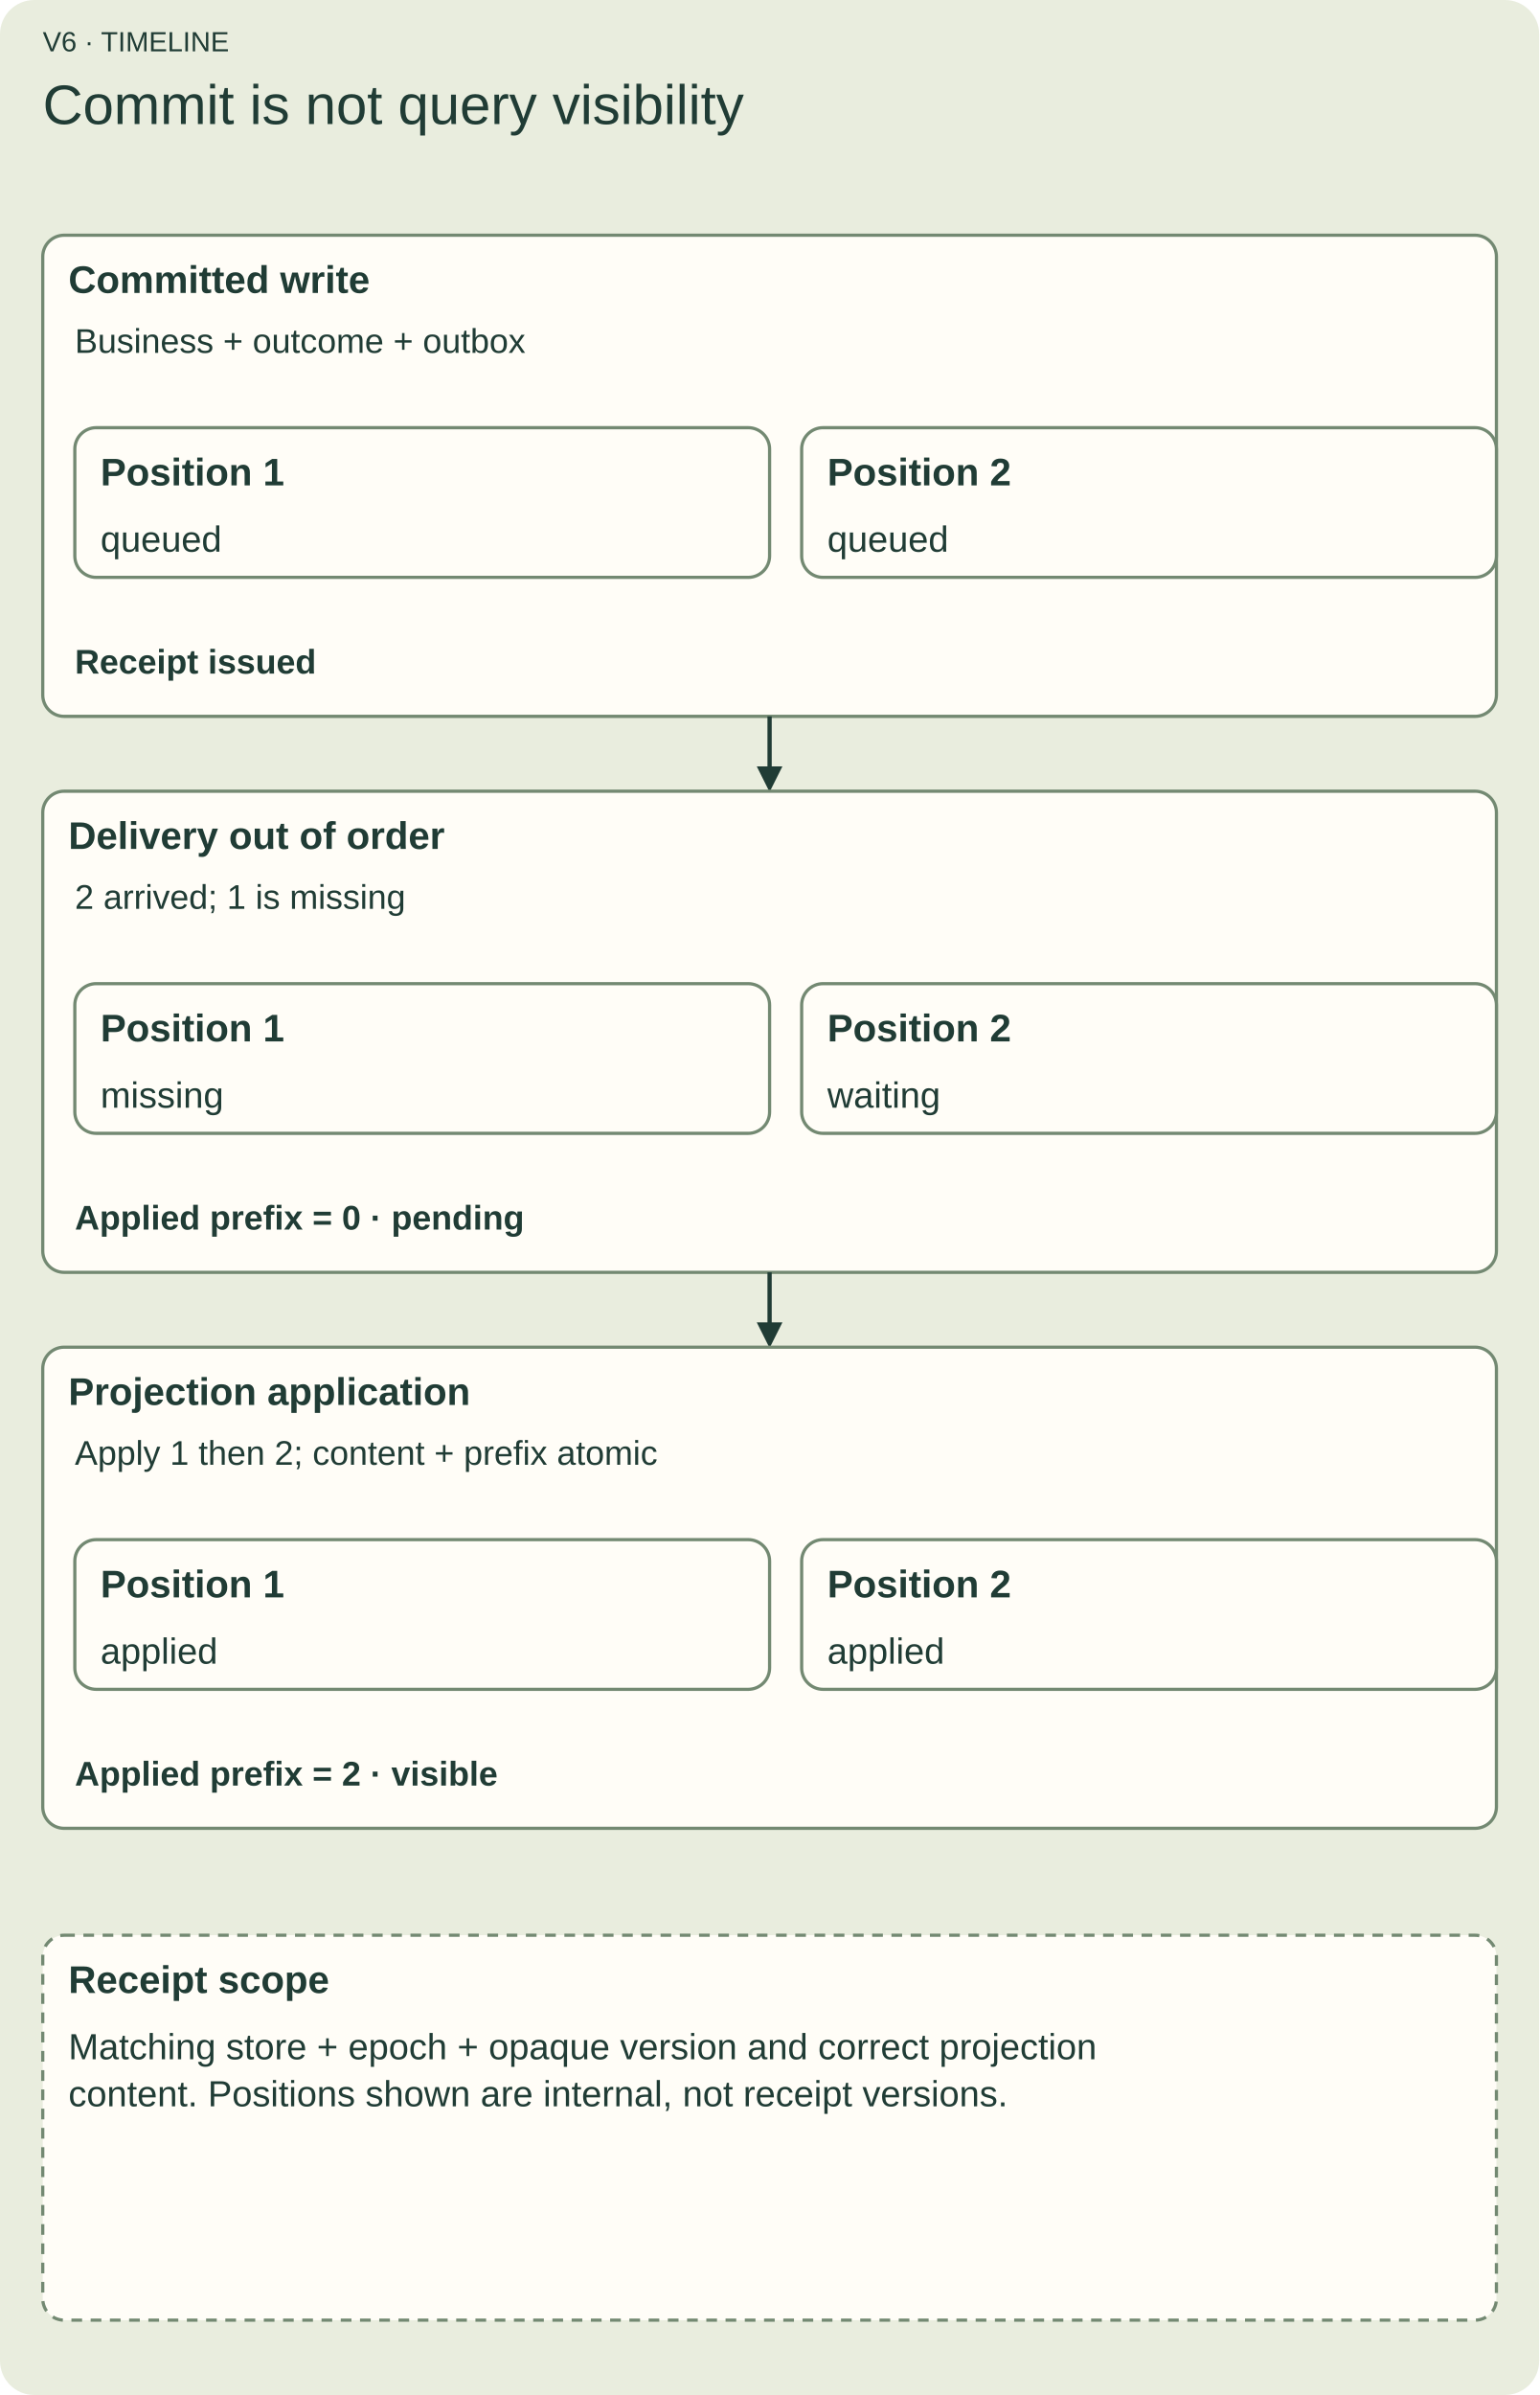
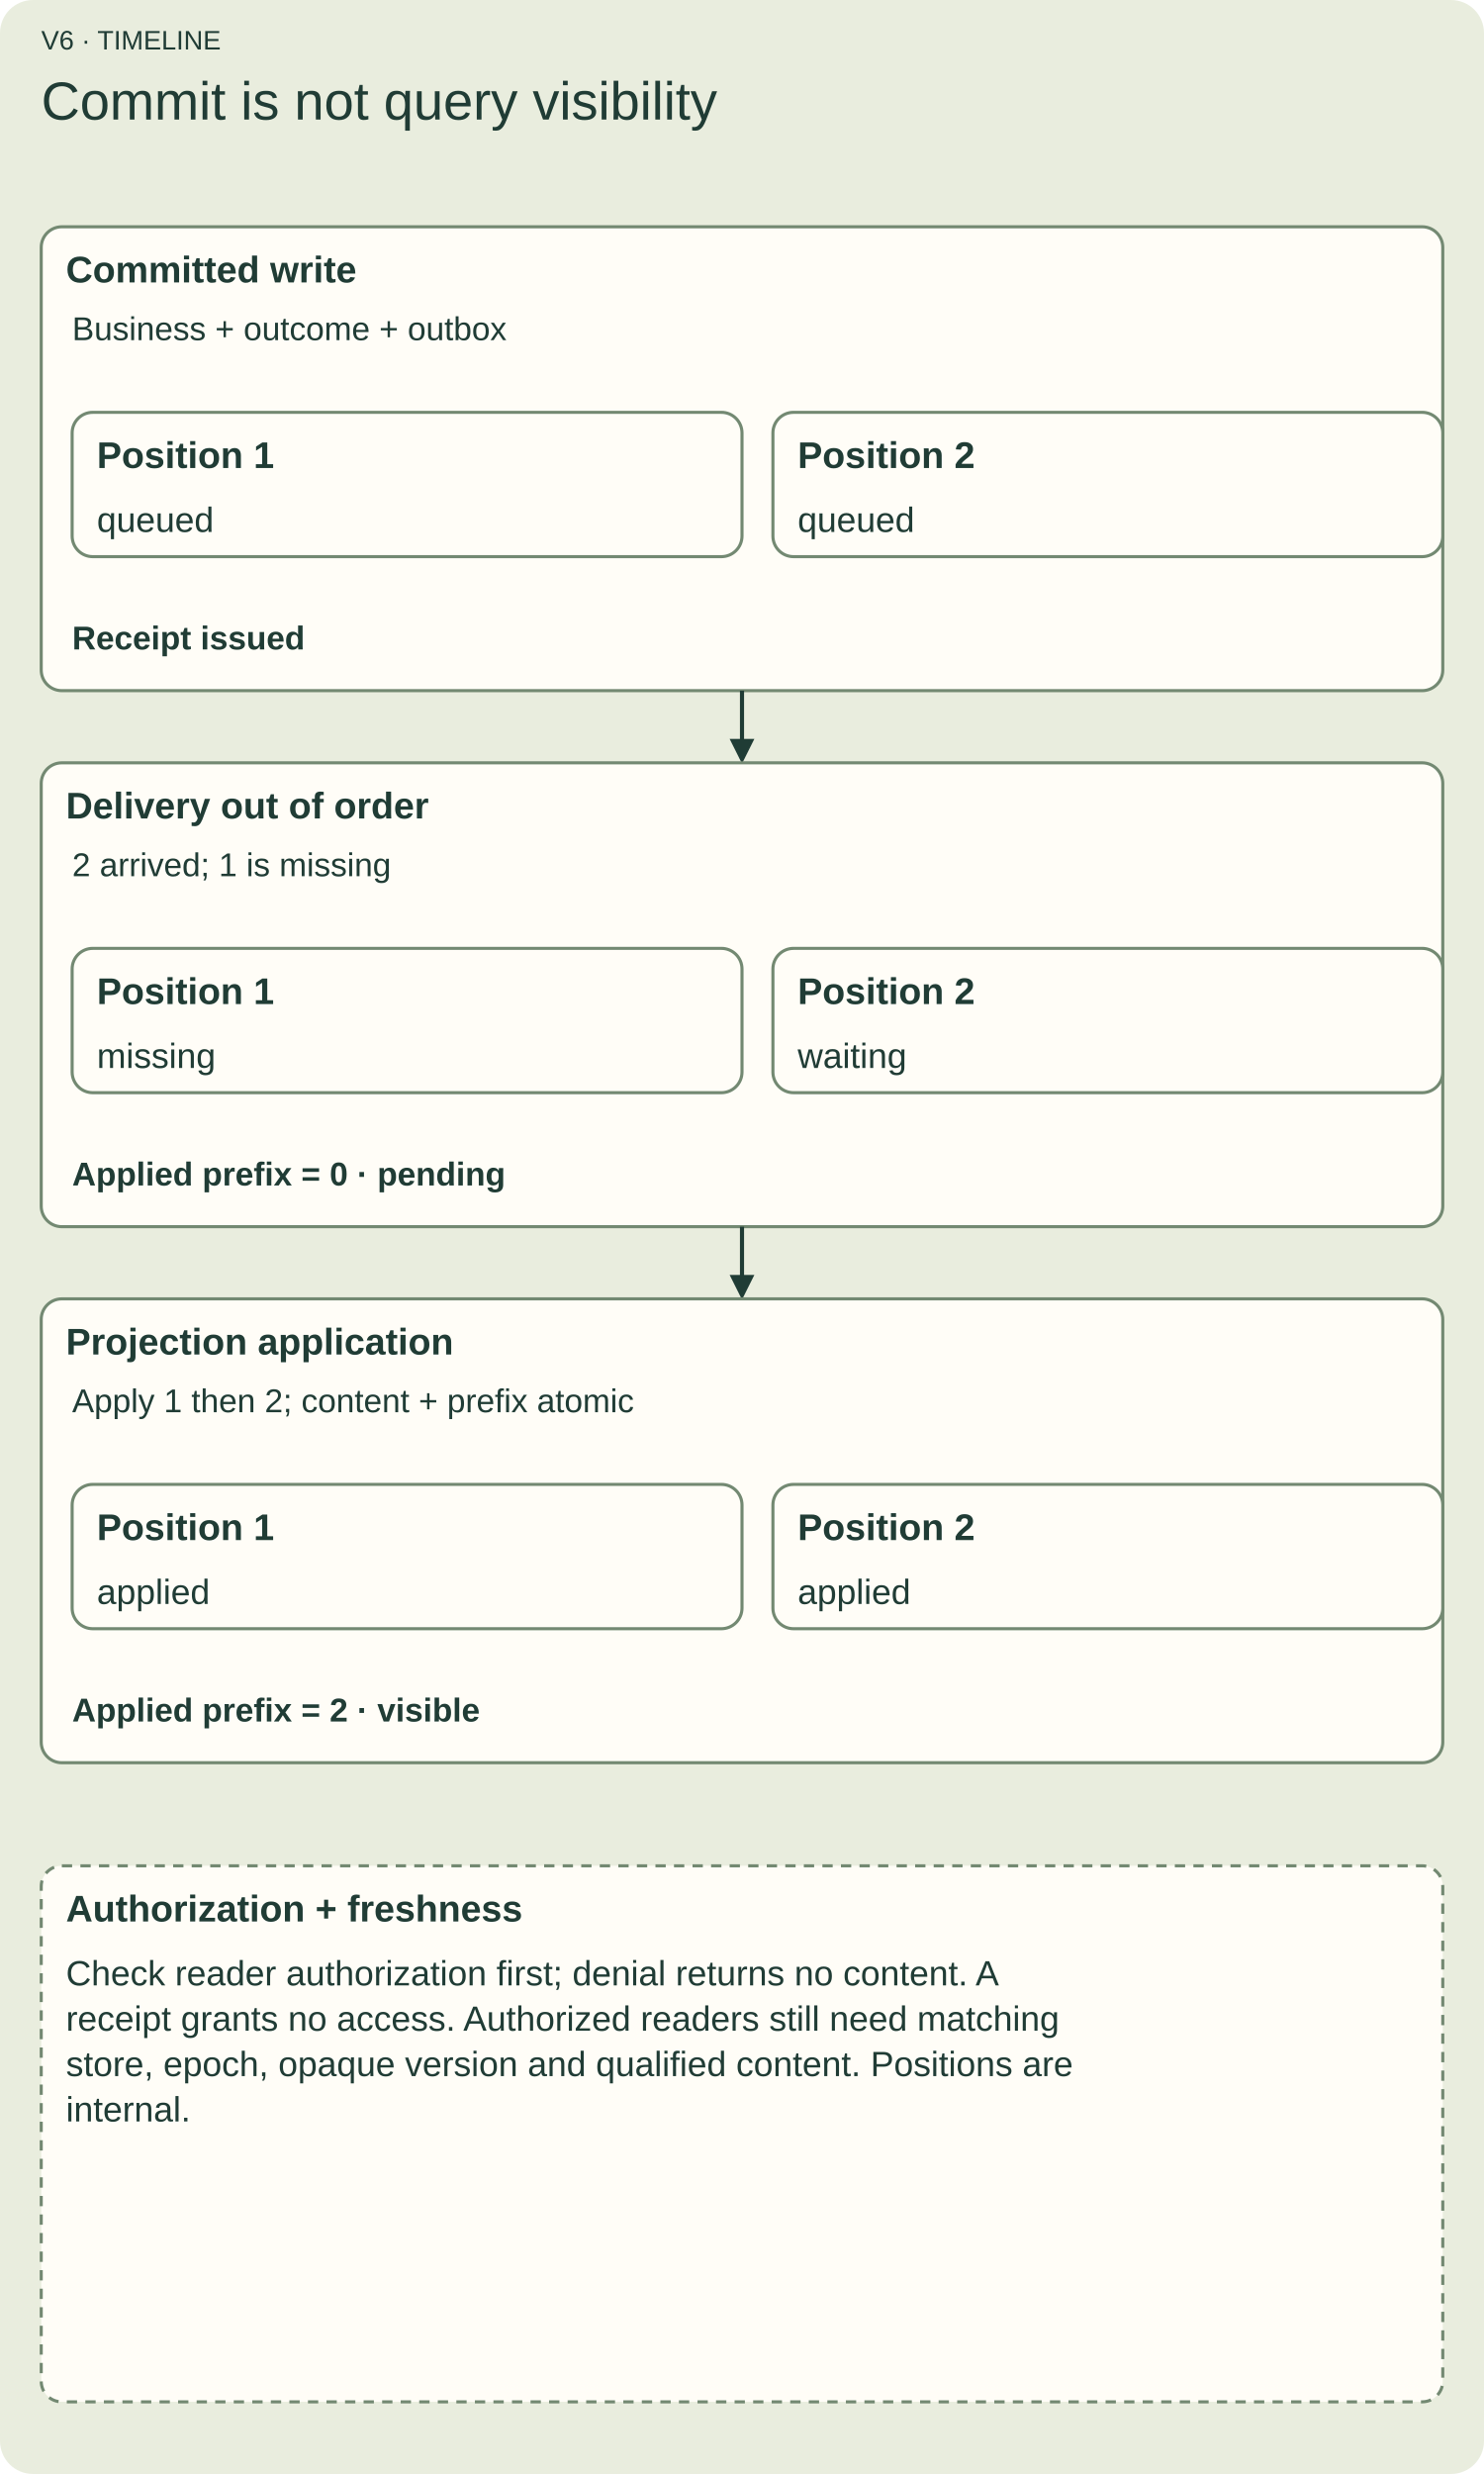
- <svg xmlns="http://www.w3.org/2000/svg" viewBox="0 0 720 1120" role="img" aria-labelledby="title desc">
+ <svg xmlns="http://www.w3.org/2000/svg" viewBox="0 0 720 1200" role="img" aria-labelledby="title desc">
  <defs>
    <marker id="arrow" viewBox="0 0 10 10" refX="8" refY="5" markerWidth="6" markerHeight="6" orient="auto">
      <path d="M0 0 L10 5 L0 10Z" fill="#203c35" />
    </marker>
  </defs>
-   <rect width="720" height="1120" rx="16" fill="#e9edde" />
+   <rect width="720" height="1200" rx="16" fill="#e9edde" />
  <g fill="#203c35" font-family="Arial, sans-serif">
    <text x="20" y="58" font-size="26">Commit is not query visibility</text>
    <text x="20" y="24" font-size="13">V6 · TIMELINE</text>
    <rect x="20" y="110" width="680" height="225" rx="10" fill="#fffdf7" stroke="#738972" stroke-width="1.5" />
    <text x="32" y="137" font-size="18" font-weight="700">Committed write</text>
    <text x="35" y="165" font-size="16">Business + outcome + outbox</text>
    <rect x="35.0" y="200" width="325.0" height="70" rx="10" fill="#fffdf7" stroke="#738972" stroke-width="1.5" />
    <text x="47.0" y="227" font-size="18" font-weight="700">Position 1</text>
    <text x="47.0" y="258" font-size="17">queued</text>
    <rect x="375.0" y="200" width="325.0" height="70" rx="10" fill="#fffdf7" stroke="#738972" stroke-width="1.5" />
    <text x="387.0" y="227" font-size="18" font-weight="700">Position 2</text>
    <text x="387.0" y="258" font-size="17">queued</text>
    <text x="35" y="315" font-size="16" font-weight="700">Receipt issued</text>
    <path d="M360.0 335 L360.0 368" fill="none" stroke="#203c35" stroke-width="2" marker-end="url(#arrow)" />
    <rect x="20" y="370" width="680" height="225" rx="10" fill="#fffdf7" stroke="#738972" stroke-width="1.5" />
    <text x="32" y="397" font-size="18" font-weight="700">Delivery out of order</text>
    <text x="35" y="425" font-size="16">2 arrived; 1 is missing</text>
    <rect x="35.0" y="460" width="325.0" height="70" rx="10" fill="#fffdf7" stroke="#738972" stroke-width="1.5" />
    <text x="47.0" y="487" font-size="18" font-weight="700">Position 1</text>
    <text x="47.0" y="518" font-size="17">missing</text>
    <rect x="375.0" y="460" width="325.0" height="70" rx="10" fill="#fffdf7" stroke="#738972" stroke-width="1.5" />
    <text x="387.0" y="487" font-size="18" font-weight="700">Position 2</text>
    <text x="387.0" y="518" font-size="17">waiting</text>
    <text x="35" y="575" font-size="16" font-weight="700">Applied prefix = 0 · pending</text>
    <path d="M360.0 595 L360.0 628" fill="none" stroke="#203c35" stroke-width="2" marker-end="url(#arrow)" />
    <rect x="20" y="630" width="680" height="225" rx="10" fill="#fffdf7" stroke="#738972" stroke-width="1.5" />
    <text x="32" y="657" font-size="18" font-weight="700">Projection application</text>
    <text x="35" y="685" font-size="16">Apply 1 then 2; content + prefix atomic</text>
    <rect x="35.0" y="720" width="325.0" height="70" rx="10" fill="#fffdf7" stroke="#738972" stroke-width="1.5" />
    <text x="47.0" y="747" font-size="18" font-weight="700">Position 1</text>
    <text x="47.0" y="778" font-size="17">applied</text>
    <rect x="375.0" y="720" width="325.0" height="70" rx="10" fill="#fffdf7" stroke="#738972" stroke-width="1.5" />
    <text x="387.0" y="747" font-size="18" font-weight="700">Position 2</text>
    <text x="387.0" y="778" font-size="17">applied</text>
    <text x="35" y="835" font-size="16" font-weight="700">Applied prefix = 2 · visible</text>
-     <rect x="20" y="905" width="680" height="180" rx="10" fill="#fffdf7" stroke="#738972" stroke-width="1.5" stroke-dasharray="5 4" />
-     <text x="32" y="932" font-size="18" font-weight="700">Receipt scope</text>
-     <text x="32" y="963" font-size="17">Matching store + epoch + opaque version and correct projection</text>
-     <text x="32" y="985" font-size="17">content. Positions shown are internal, not receipt versions.</text>
+     <rect x="20" y="905" width="680" height="260" rx="10" fill="#fffdf7" stroke="#738972" stroke-width="1.5" stroke-dasharray="5 4" />
+     <text x="32" y="932" font-size="18" font-weight="700">Authorization + freshness</text>
+     <text x="32" y="963" font-size="17">Check reader authorization first; denial returns no content. A</text>
+     <text x="32" y="985" font-size="17">receipt grants no access. Authorized readers still need matching</text>
+     <text x="32" y="1007" font-size="17">store, epoch, opaque version and qualified content. Positions are</text>
+     <text x="32" y="1029" font-size="17">internal.</text>
  </g>
</svg>
